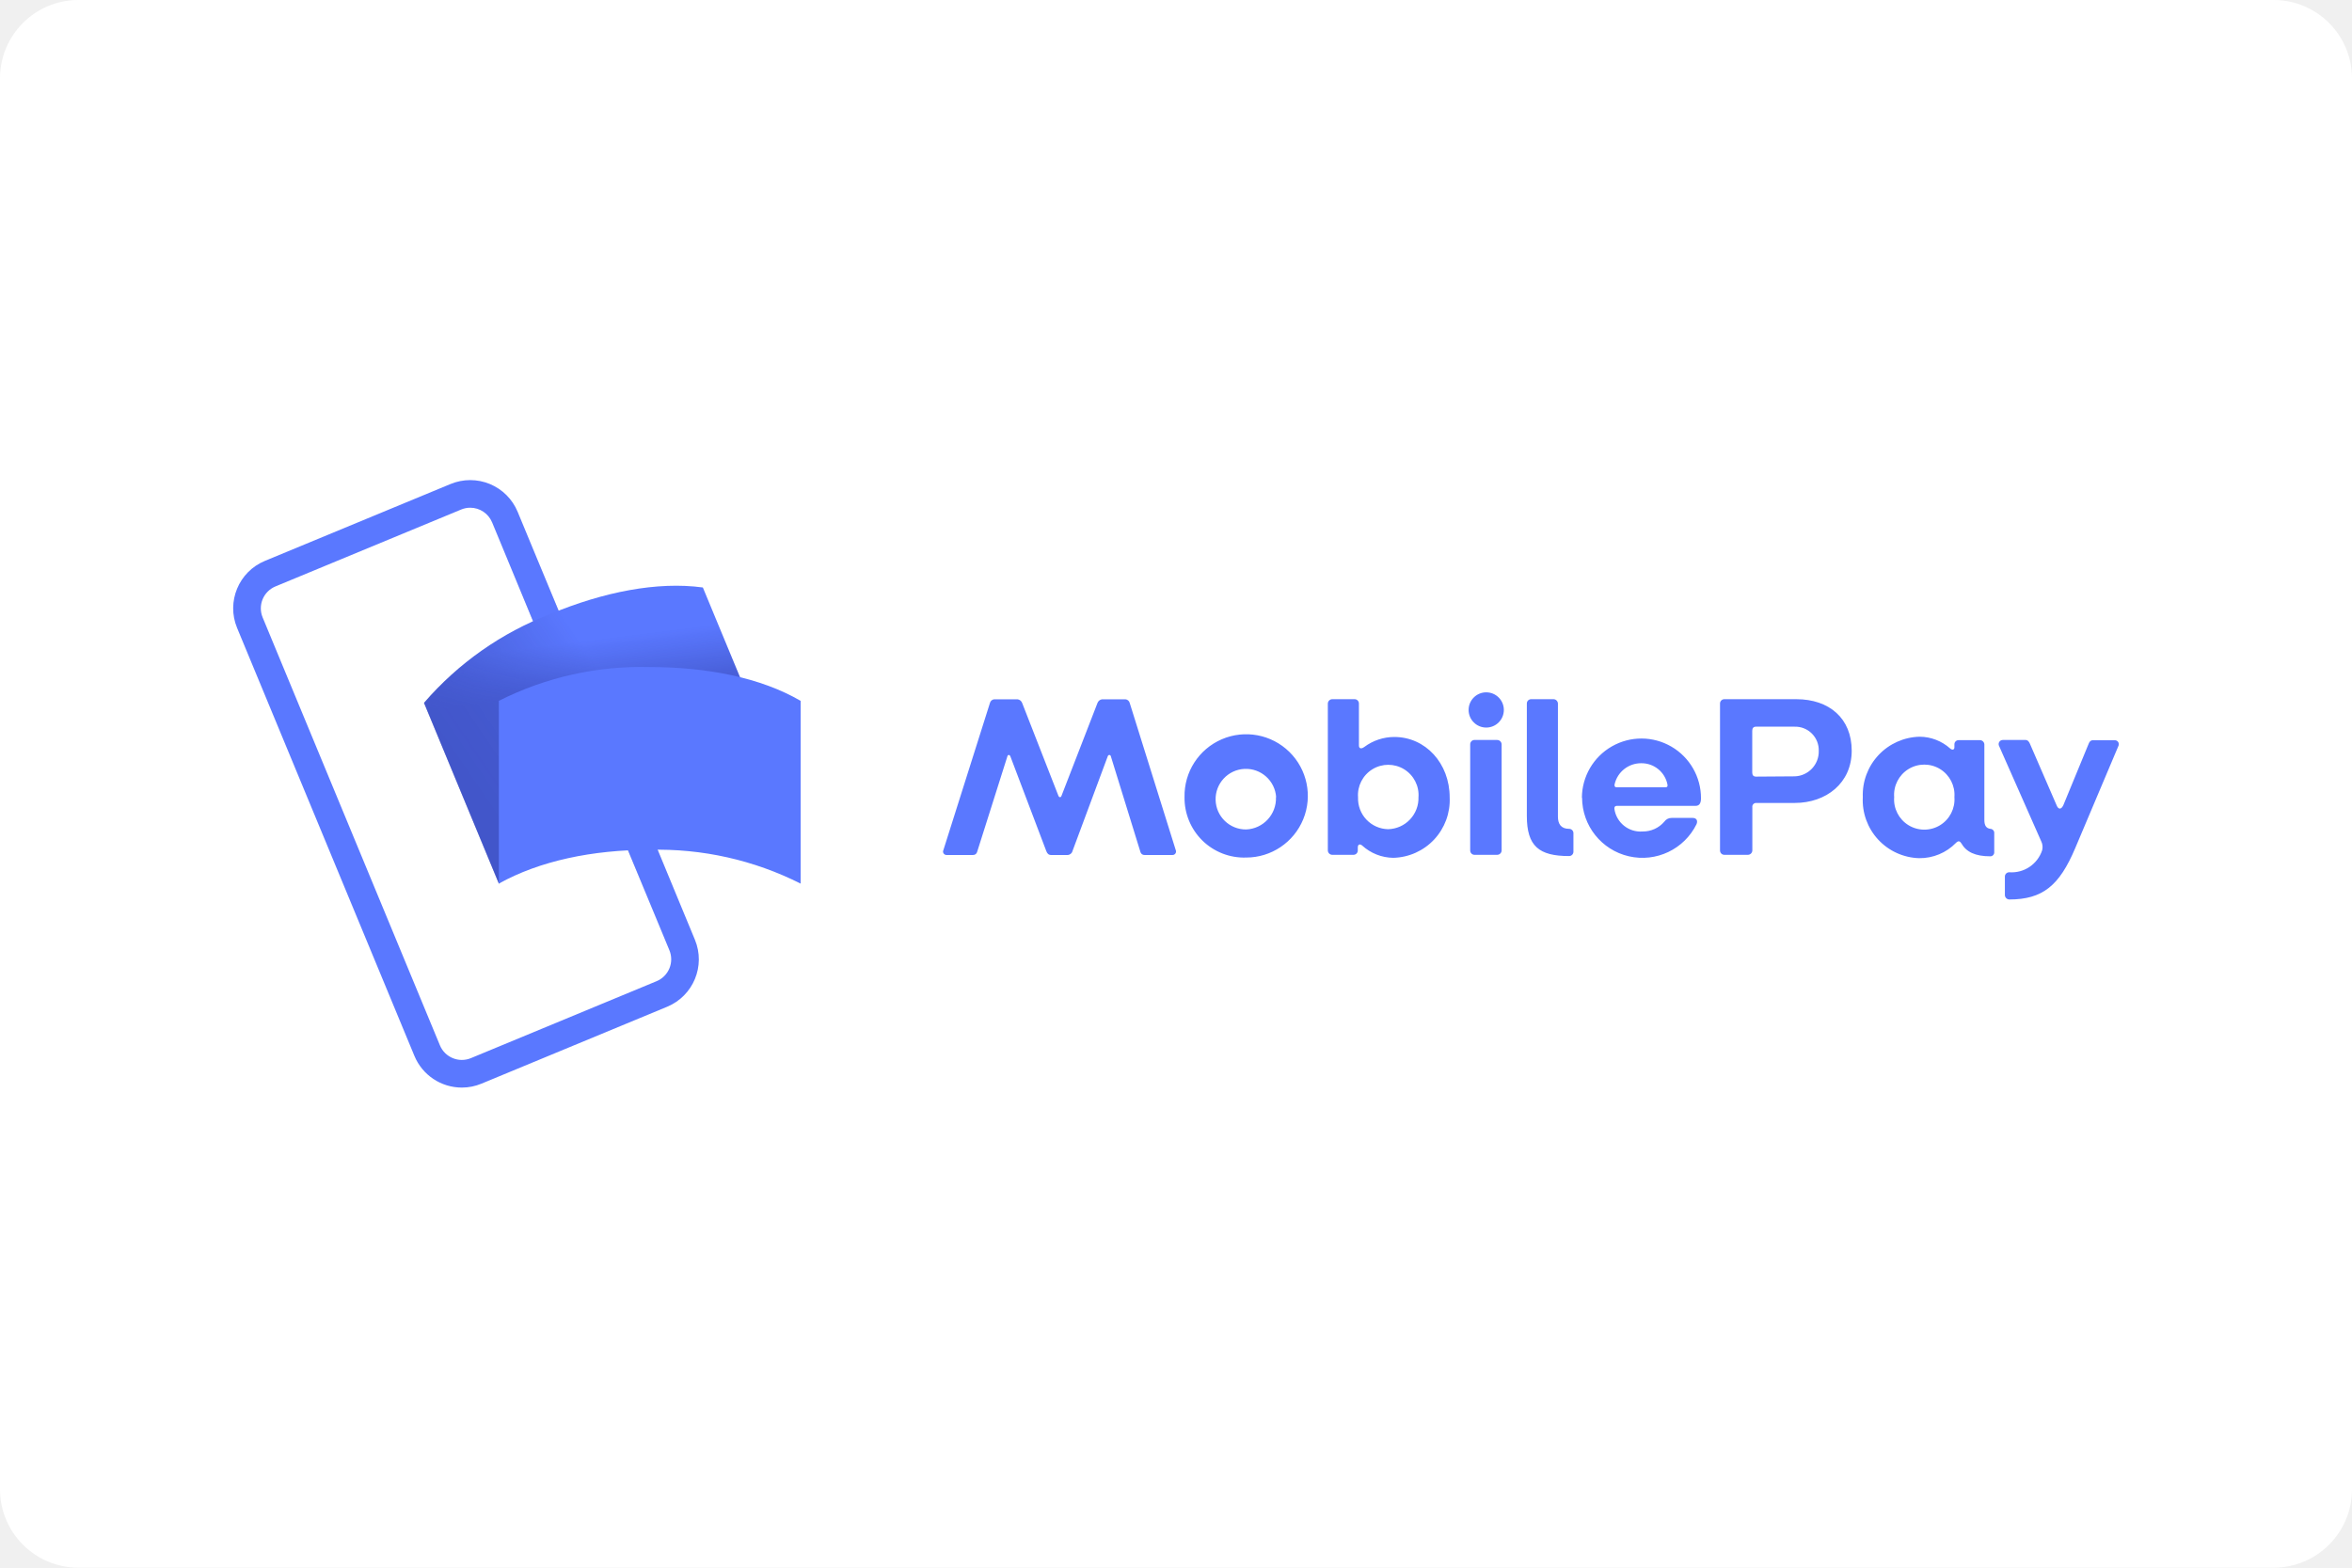
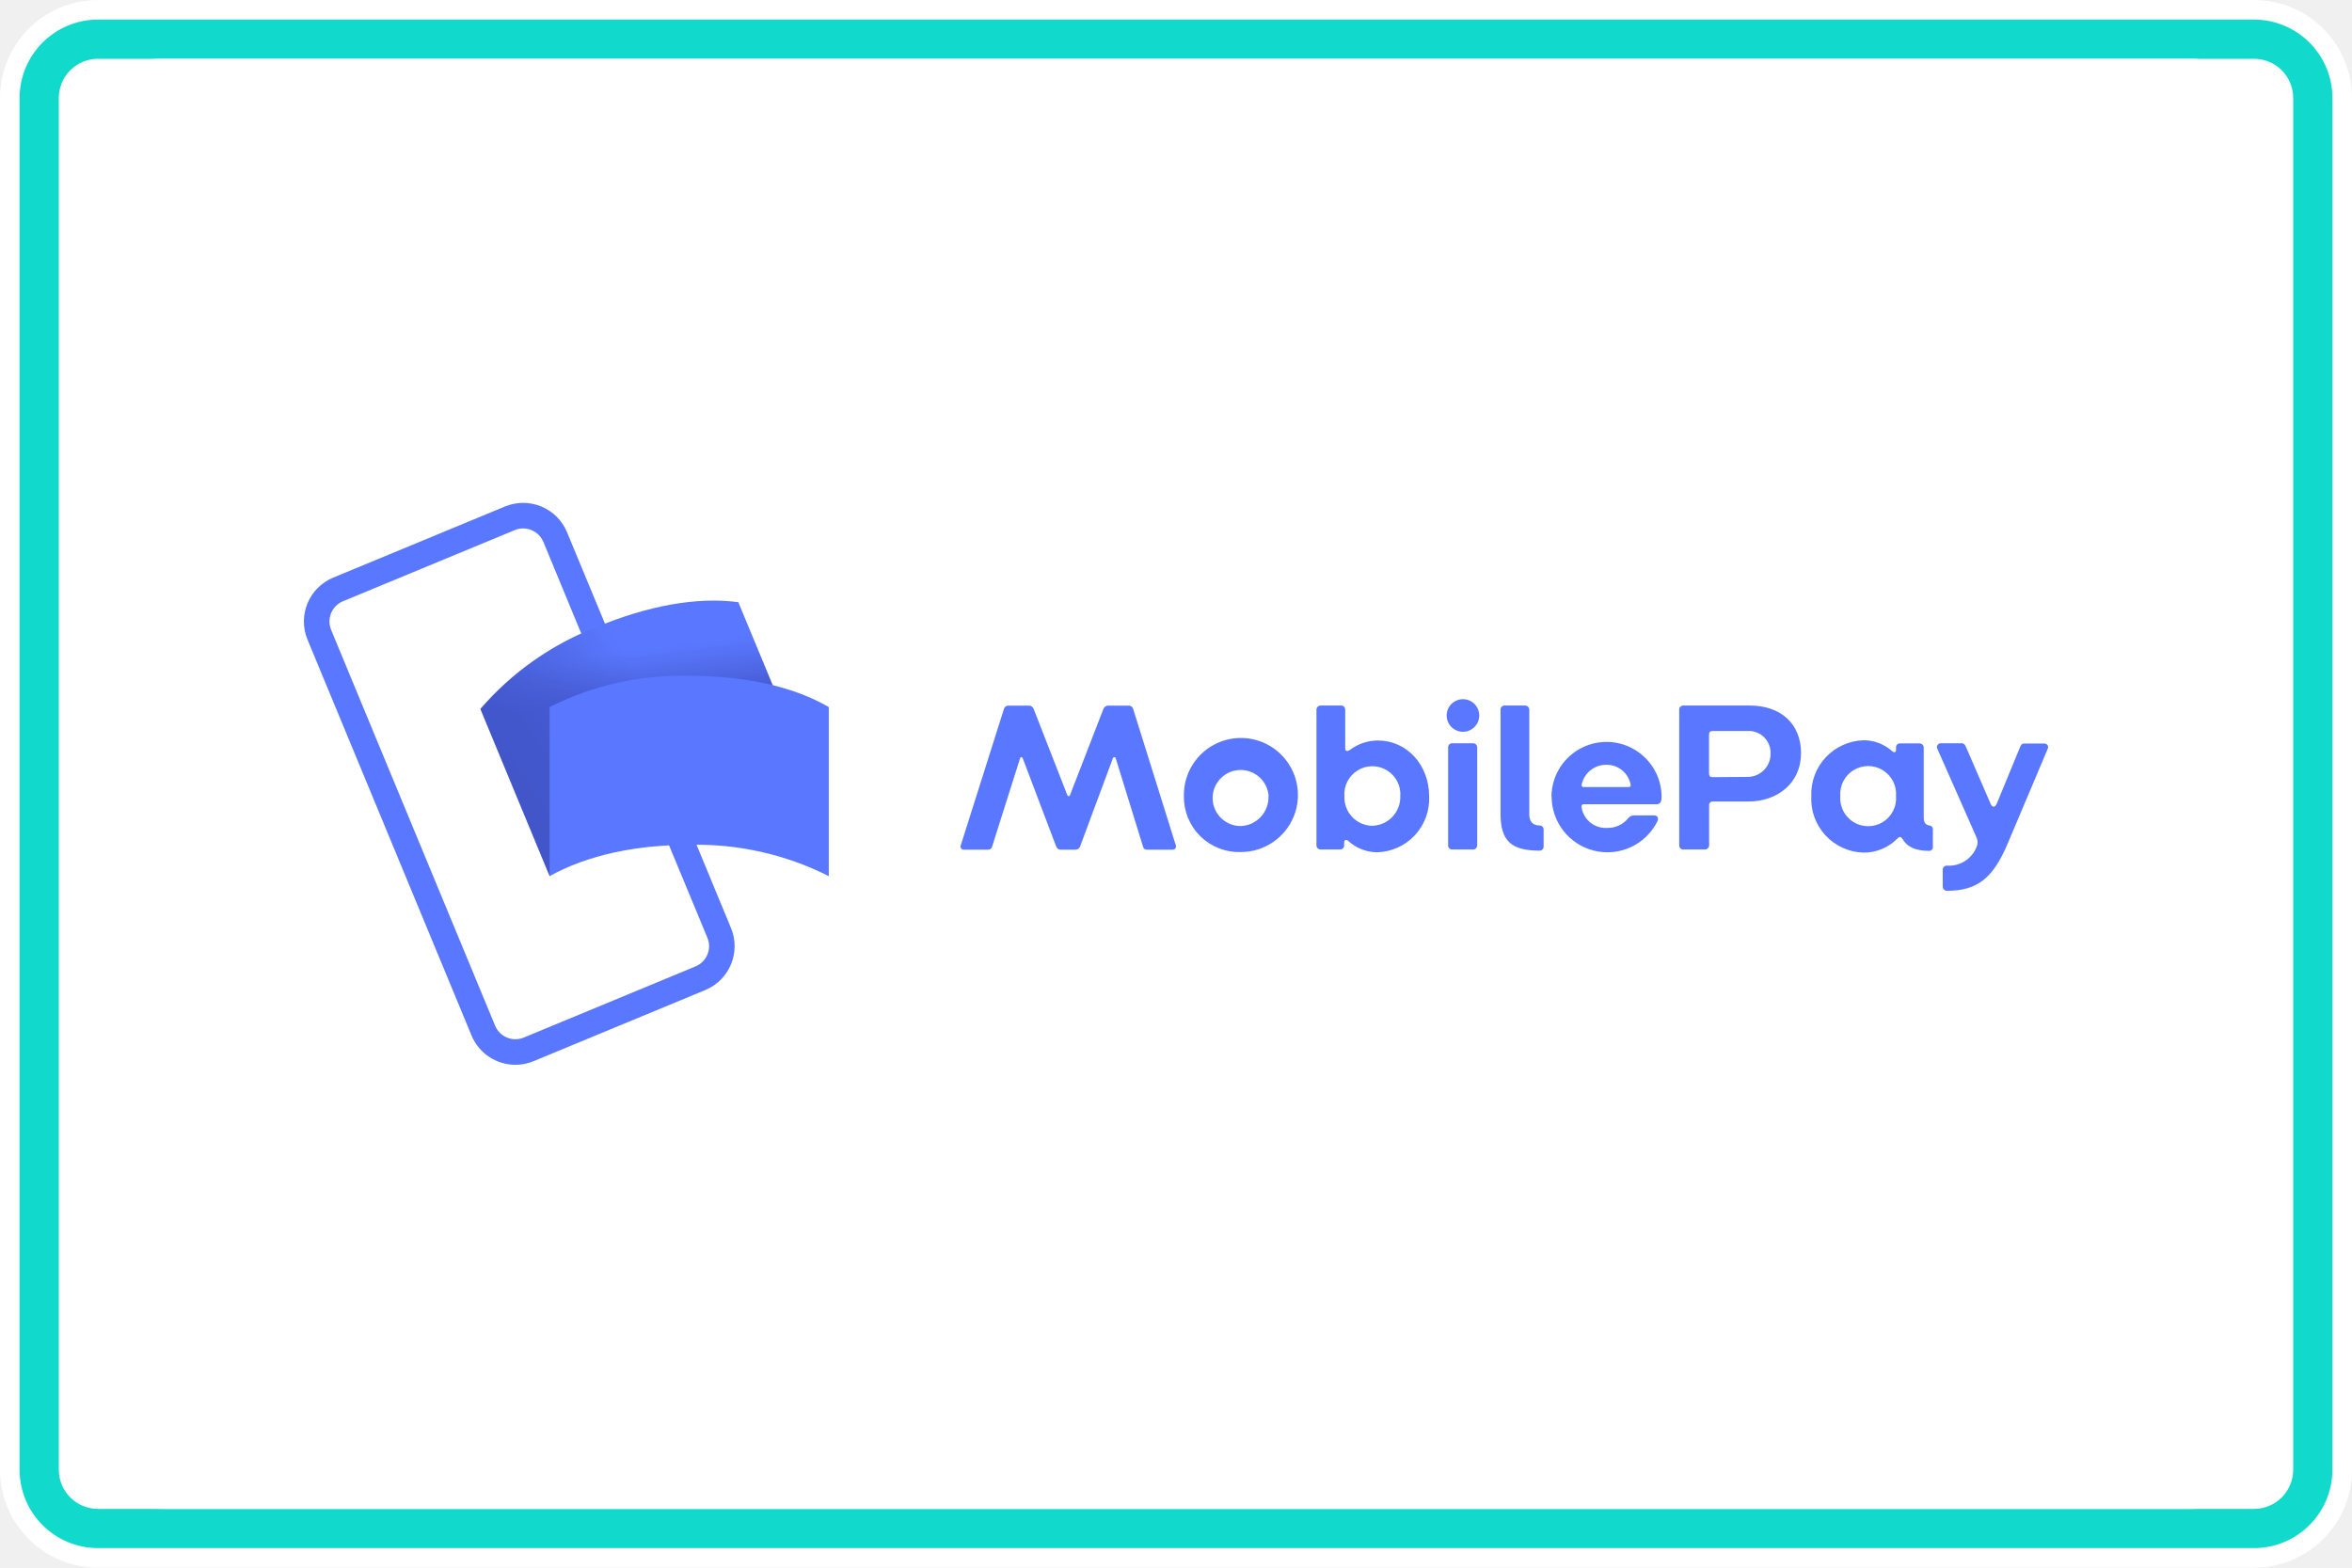
- <svg xmlns="http://www.w3.org/2000/svg" width="120" height="80" viewBox="0 0 120 80" fill="none">
-   <rect width="120" height="80" rx="4" fill="white" />
-   <path d="M48.134 43.375L50.507 35.874C50.532 35.77 50.62 35.694 50.727 35.685H51.918C52.025 35.7 52.114 35.773 52.151 35.874L53.999 40.606C54.035 40.701 54.129 40.71 54.16 40.606L55.994 35.874C56.031 35.773 56.121 35.7 56.228 35.685H57.419C57.525 35.694 57.614 35.77 57.639 35.874L59.985 43.375C60.012 43.432 60.007 43.5 59.971 43.553C59.935 43.606 59.874 43.636 59.81 43.631H58.394C58.294 43.636 58.205 43.567 58.183 43.469L56.677 38.597C56.655 38.503 56.547 38.503 56.516 38.597L54.718 43.433C54.687 43.55 54.582 43.631 54.462 43.631H53.63C53.5 43.631 53.432 43.559 53.383 43.433L51.549 38.597C51.513 38.503 51.419 38.503 51.397 38.597L49.855 43.469C49.831 43.57 49.738 43.638 49.635 43.631H48.286C48.226 43.63 48.17 43.598 48.139 43.545C48.107 43.493 48.105 43.429 48.134 43.375ZM60.435 40.678C60.409 39.4 61.159 38.234 62.332 37.727C63.506 37.22 64.869 37.474 65.782 38.368C66.695 39.263 66.976 40.621 66.493 41.804C66.01 42.987 64.859 43.761 63.581 43.761C62.749 43.79 61.942 43.476 61.347 42.894C60.753 42.311 60.423 41.51 60.435 40.678ZM65.109 40.678C65.052 39.838 64.334 39.197 63.492 39.237C62.651 39.278 61.997 39.984 62.021 40.826C62.045 41.668 62.738 42.336 63.581 42.328C64.455 42.291 65.135 41.553 65.1 40.678H65.109ZM69.495 43.145C69.378 43.051 69.275 43.087 69.275 43.249V43.402C69.275 43.52 69.182 43.617 69.064 43.622H67.967C67.847 43.617 67.751 43.521 67.747 43.402V35.901C67.751 35.781 67.847 35.685 67.967 35.68H69.122C69.24 35.685 69.333 35.782 69.333 35.901V38.04C69.333 38.193 69.437 38.238 69.603 38.121C70.045 37.789 70.583 37.61 71.136 37.608C72.736 37.608 73.963 38.957 73.963 40.692C73.999 41.484 73.714 42.258 73.173 42.839C72.632 43.419 71.879 43.756 71.086 43.775C70.496 43.768 69.93 43.544 69.495 43.145ZM72.371 40.692C72.416 40.113 72.132 39.558 71.637 39.255C71.141 38.952 70.518 38.952 70.023 39.255C69.528 39.558 69.244 40.113 69.288 40.692C69.273 41.111 69.426 41.519 69.714 41.824C70.003 42.13 70.401 42.306 70.821 42.314C71.244 42.305 71.646 42.127 71.937 41.819C72.228 41.512 72.385 41.101 72.371 40.678V40.692ZM74.929 36.229C74.929 35.732 75.331 35.33 75.828 35.33C76.324 35.33 76.727 35.732 76.727 36.229C76.727 36.725 76.324 37.128 75.828 37.128C75.331 37.128 74.929 36.725 74.929 36.229ZM75.01 43.42V37.981C75.01 37.863 75.103 37.766 75.221 37.761H76.376C76.437 37.759 76.496 37.781 76.541 37.822C76.585 37.863 76.612 37.921 76.614 37.981V43.402C76.61 43.521 76.514 43.617 76.394 43.622H75.221C75.103 43.617 75.01 43.52 75.01 43.402V43.42ZM77.9 41.64V35.901C77.899 35.782 77.993 35.685 78.111 35.68H79.266C79.385 35.685 79.481 35.781 79.486 35.901V41.676C79.486 42.049 79.648 42.296 80.057 42.296C80.115 42.296 80.171 42.319 80.213 42.361C80.254 42.402 80.277 42.458 80.277 42.516V43.474C80.272 43.592 80.175 43.685 80.057 43.685C78.52 43.685 77.9 43.181 77.9 41.64ZM80.709 40.714C80.713 39.629 81.295 38.628 82.237 38.089C83.179 37.549 84.338 37.554 85.275 38.1C86.213 38.646 86.789 39.651 86.785 40.737C86.785 40.948 86.726 41.123 86.515 41.123H82.497C82.394 41.123 82.358 41.181 82.367 41.276C82.467 41.98 83.096 42.485 83.805 42.431C84.232 42.437 84.639 42.253 84.915 41.928C85.001 41.807 85.14 41.736 85.288 41.739H86.362C86.551 41.739 86.632 41.869 86.56 42.053C85.93 43.338 84.498 44.019 83.104 43.697C81.71 43.376 80.721 42.136 80.718 40.705L80.709 40.714ZM84.974 40.175C85.055 40.175 85.091 40.139 85.077 40.044C84.954 39.399 84.385 38.936 83.729 38.948C83.087 38.947 82.528 39.388 82.38 40.013C82.358 40.094 82.38 40.175 82.475 40.175H84.974ZM87.756 43.402V35.901C87.755 35.782 87.849 35.685 87.967 35.68H91.648C93.329 35.68 94.475 36.66 94.475 38.31C94.475 39.959 93.176 40.975 91.567 40.975H89.616C89.557 40.969 89.498 40.99 89.457 41.033C89.415 41.076 89.396 41.136 89.405 41.195V43.402C89.4 43.521 89.305 43.617 89.185 43.622H87.971C87.852 43.62 87.756 43.522 87.756 43.402ZM91.567 39.617C92.263 39.596 92.811 39.015 92.794 38.319C92.804 37.989 92.677 37.669 92.444 37.435C92.211 37.201 91.892 37.074 91.562 37.083H89.598C89.459 37.083 89.4 37.155 89.4 37.294V39.42C89.4 39.559 89.459 39.631 89.598 39.631L91.567 39.617ZM95.041 40.678C95.011 39.883 95.3 39.109 95.845 38.53C96.39 37.95 97.145 37.614 97.94 37.595C98.514 37.598 99.067 37.811 99.495 38.193C99.598 38.287 99.715 38.274 99.715 38.134V37.981C99.715 37.865 99.81 37.77 99.926 37.77H101.023C101.143 37.775 101.239 37.871 101.243 37.99V41.847C101.243 42.139 101.347 42.269 101.549 42.296C101.654 42.298 101.74 42.38 101.747 42.485V43.501C101.747 43.61 101.658 43.698 101.549 43.698C100.776 43.698 100.322 43.478 100.066 43.033C99.994 42.916 99.913 42.894 99.796 43.011C99.302 43.519 98.621 43.802 97.913 43.793C97.116 43.77 96.362 43.426 95.821 42.84C95.281 42.254 94.999 41.474 95.041 40.678ZM99.715 40.678C99.759 40.101 99.476 39.548 98.983 39.245C98.489 38.943 97.867 38.943 97.373 39.245C96.88 39.548 96.597 40.101 96.641 40.678C96.597 41.255 96.88 41.809 97.373 42.111C97.867 42.413 98.489 42.413 98.983 42.111C99.476 41.809 99.759 41.255 99.715 40.678ZM102.29 45.68V44.723C102.295 44.605 102.392 44.512 102.511 44.512C103.263 44.568 103.956 44.105 104.192 43.388C104.231 43.238 104.215 43.078 104.147 42.939L101.998 38.076C101.961 38.01 101.962 37.929 102.001 37.864C102.04 37.799 102.111 37.76 102.187 37.761H103.342C103.459 37.761 103.531 37.856 103.576 37.973L104.924 41.083C105.019 41.33 105.171 41.316 105.275 41.083L106.56 37.964C106.605 37.847 106.663 37.775 106.78 37.775H107.89C107.96 37.771 108.026 37.803 108.066 37.86C108.106 37.916 108.114 37.989 108.088 38.053L105.877 43.285C105.072 45.191 104.219 45.901 102.511 45.901C102.391 45.896 102.295 45.8 102.29 45.68Z" fill="#5A78FF" />
-   <path style="mix-blend-mode:multiply" opacity="0.7" d="M27.007 27.556L25.704 28.096L29.286 36.743L30.588 36.203L27.007 27.556Z" fill="url(#paint0_linear_829_5373)" />
-   <path style="mix-blend-mode:multiply" opacity="0.7" d="M33.551 47.042L34.853 46.502L30.799 36.715L29.497 37.254L33.551 47.042Z" fill="url(#paint1_linear_829_5373)" />
-   <path d="M31.906 40.554C29.196 41.678 26.934 43.226 25.453 45.093L21.633 35.869C23.375 33.845 25.593 32.285 28.087 31.33C30.796 30.206 33.534 29.663 35.86 29.979L39.68 39.203C37.017 39.002 34.345 39.467 31.906 40.554Z" fill="#5A78FF" />
-   <path d="M23.566 55.5C22.505 55.5 21.549 54.862 21.143 53.882L12.097 32.045C11.543 30.709 12.178 29.177 13.514 28.623L22.988 24.699C23.63 24.434 24.351 24.433 24.993 24.699C25.634 24.965 26.144 25.475 26.41 26.116L35.455 47.955C36.008 49.29 35.374 50.821 34.038 51.375L24.564 55.3C24.247 55.432 23.908 55.5 23.566 55.5ZM23.991 25.909C23.832 25.909 23.675 25.941 23.528 26.002L14.053 29.926C13.757 30.049 13.522 30.284 13.399 30.58C13.277 30.876 13.277 31.209 13.399 31.505L22.445 53.344C22.701 53.96 23.408 54.252 24.024 53.998L33.499 50.071C33.795 49.949 34.03 49.713 34.153 49.417C34.276 49.121 34.276 48.788 34.153 48.492L25.107 26.656C24.92 26.204 24.48 25.91 23.991 25.909Z" fill="#5A78FF" />
-   <g style="mix-blend-mode:multiply" opacity="0.4">
-     <path opacity="0.9" d="M31.906 40.554C29.196 41.678 26.934 43.226 25.453 45.093L21.633 35.869C23.375 33.845 25.593 32.285 28.087 31.33C30.796 30.206 33.534 29.663 35.86 29.979L39.68 39.203C37.017 39.002 34.345 39.467 31.906 40.554Z" fill="url(#paint2_linear_829_5373)" />
-     <path opacity="0.7" d="M31.906 40.554C29.196 41.678 26.934 43.226 25.453 45.093L21.633 35.869C23.375 33.845 25.593 32.285 28.087 31.33C30.796 30.206 33.534 29.663 35.86 29.979L39.68 39.203C37.017 39.002 34.345 39.467 31.906 40.554Z" fill="url(#paint3_linear_829_5373)" />
-   </g>
-   <path d="M25.452 45.09C27.533 43.933 30.218 43.366 33.151 43.366C35.82 43.295 38.465 43.888 40.849 45.092V35.765C38.821 34.583 36.084 34.04 33.151 34.04C30.481 33.968 27.836 34.56 25.452 35.763V45.09Z" fill="#5A78FF" />
-   <defs>
-     <linearGradient id="paint0_linear_829_5373" x1="29.061" y1="34.405" x2="28.476" y2="27.582" gradientUnits="userSpaceOnUse">
-       <stop stop-color="#504678" />
-       <stop offset="0.302" stop-color="#504678" stop-opacity="0.616" />
-       <stop offset="0.608" stop-color="#504678" stop-opacity="0.283" />
-       <stop offset="0.852" stop-color="#504678" stop-opacity="0.076" />
-       <stop offset="1" stop-color="#504678" stop-opacity="0" />
-     </linearGradient>
-     <linearGradient id="paint1_linear_829_5373" x1="31.137" y1="39.327" x2="31.504" y2="46.971" gradientUnits="userSpaceOnUse">
-       <stop stop-color="#504678" />
-       <stop offset="0.302" stop-color="#504678" stop-opacity="0.616" />
-       <stop offset="0.608" stop-color="#504678" stop-opacity="0.283" />
-       <stop offset="0.852" stop-color="#504678" stop-opacity="0.076" />
-       <stop offset="1" stop-color="#504678" stop-opacity="0" />
-     </linearGradient>
-     <linearGradient id="paint2_linear_829_5373" x1="24.106" y1="39.976" x2="31.263" y2="35.097" gradientUnits="userSpaceOnUse">
-       <stop stop-color="#504678" />
-       <stop offset="0.179" stop-color="#504678" stop-opacity="0.872" />
-       <stop offset="0.526" stop-color="#504678" stop-opacity="0.536" />
-       <stop offset="1" stop-color="#504678" stop-opacity="0" />
-     </linearGradient>
-     <linearGradient id="paint3_linear_829_5373" x1="30.246" y1="35.207" x2="29.928" y2="32.668" gradientUnits="userSpaceOnUse">
-       <stop stop-color="#504678" />
-       <stop offset="0.643" stop-color="#504678" stop-opacity="0.332" />
-       <stop offset="1" stop-color="#504678" stop-opacity="0" />
-     </linearGradient>
-   </defs>
+ <svg xmlns="http://www.w3.org/2000/svg" width="120" height="80" viewBox="0 0 120 80">
+   <rect width="120" height="80" rx="5" fill="#FFFFFF" />
+   <rect x="1" y="1" width="118" height="78" rx="4" fill="#11D9CC" />
+   <rect x="3" y="3" width="114" height="74" rx="2" fill="white" />
+   <svg fill="none" x="3" y="3" width="114" height="74" viewBox="0 0 120 80" preserveAspectRatio="xMidYMid meet">
+     <rect width="120" height="80" rx="4" fill="white" />
+     <path d="M48.134 43.375L50.507 35.874C50.532 35.77 50.62 35.694 50.727 35.685H51.918C52.025 35.7 52.114 35.773 52.151 35.874L53.999 40.606C54.035 40.701 54.129 40.71 54.16 40.606L55.994 35.874C56.031 35.773 56.121 35.7 56.228 35.685H57.419C57.525 35.694 57.614 35.77 57.639 35.874L59.985 43.375C60.012 43.432 60.007 43.5 59.971 43.553C59.935 43.606 59.874 43.636 59.81 43.631H58.394C58.294 43.636 58.205 43.567 58.183 43.469L56.677 38.597C56.655 38.503 56.547 38.503 56.516 38.597L54.718 43.433C54.687 43.55 54.582 43.631 54.462 43.631H53.63C53.5 43.631 53.432 43.559 53.383 43.433L51.549 38.597C51.513 38.503 51.419 38.503 51.397 38.597L49.855 43.469C49.831 43.57 49.738 43.638 49.635 43.631H48.286C48.226 43.63 48.17 43.598 48.139 43.545C48.107 43.493 48.105 43.429 48.134 43.375ZM60.435 40.678C60.409 39.4 61.159 38.234 62.332 37.727C63.506 37.22 64.869 37.474 65.782 38.368C66.695 39.263 66.976 40.621 66.493 41.804C66.01 42.987 64.859 43.761 63.581 43.761C62.749 43.79 61.942 43.476 61.347 42.894C60.753 42.311 60.423 41.51 60.435 40.678ZM65.109 40.678C65.052 39.838 64.334 39.197 63.492 39.237C62.651 39.278 61.997 39.984 62.021 40.826C62.045 41.668 62.738 42.336 63.581 42.328C64.455 42.291 65.135 41.553 65.1 40.678H65.109ZM69.495 43.145C69.378 43.051 69.275 43.087 69.275 43.249V43.402C69.275 43.52 69.182 43.617 69.064 43.622H67.967C67.847 43.617 67.751 43.521 67.747 43.402V35.901C67.751 35.781 67.847 35.685 67.967 35.68H69.122C69.24 35.685 69.333 35.782 69.333 35.901V38.04C69.333 38.193 69.437 38.238 69.603 38.121C70.045 37.789 70.583 37.61 71.136 37.608C72.736 37.608 73.963 38.957 73.963 40.692C73.999 41.484 73.714 42.258 73.173 42.839C72.632 43.419 71.879 43.756 71.086 43.775C70.496 43.768 69.93 43.544 69.495 43.145ZM72.371 40.692C72.416 40.113 72.132 39.558 71.637 39.255C71.141 38.952 70.518 38.952 70.023 39.255C69.528 39.558 69.244 40.113 69.288 40.692C69.273 41.111 69.426 41.519 69.714 41.824C70.003 42.13 70.401 42.306 70.821 42.314C71.244 42.305 71.646 42.127 71.937 41.819C72.228 41.512 72.385 41.101 72.371 40.678V40.692ZM74.929 36.229C74.929 35.732 75.331 35.33 75.828 35.33C76.324 35.33 76.727 35.732 76.727 36.229C76.727 36.725 76.324 37.128 75.828 37.128C75.331 37.128 74.929 36.725 74.929 36.229ZM75.01 43.42V37.981C75.01 37.863 75.103 37.766 75.221 37.761H76.376C76.437 37.759 76.496 37.781 76.541 37.822C76.585 37.863 76.612 37.921 76.614 37.981V43.402C76.61 43.521 76.514 43.617 76.394 43.622H75.221C75.103 43.617 75.01 43.52 75.01 43.402V43.42ZM77.9 41.64V35.901C77.899 35.782 77.993 35.685 78.111 35.68H79.266C79.385 35.685 79.481 35.781 79.486 35.901V41.676C79.486 42.049 79.648 42.296 80.057 42.296C80.115 42.296 80.171 42.319 80.213 42.361C80.254 42.402 80.277 42.458 80.277 42.516V43.474C80.272 43.592 80.175 43.685 80.057 43.685C78.52 43.685 77.9 43.181 77.9 41.64ZM80.709 40.714C80.713 39.629 81.295 38.628 82.237 38.089C83.179 37.549 84.338 37.554 85.275 38.1C86.213 38.646 86.789 39.651 86.785 40.737C86.785 40.948 86.726 41.123 86.515 41.123H82.497C82.394 41.123 82.358 41.181 82.367 41.276C82.467 41.98 83.096 42.485 83.805 42.431C84.232 42.437 84.639 42.253 84.915 41.928C85.001 41.807 85.14 41.736 85.288 41.739H86.362C86.551 41.739 86.632 41.869 86.56 42.053C85.93 43.338 84.498 44.019 83.104 43.697C81.71 43.376 80.721 42.136 80.718 40.705L80.709 40.714ZM84.974 40.175C85.055 40.175 85.091 40.139 85.077 40.044C84.954 39.399 84.385 38.936 83.729 38.948C83.087 38.947 82.528 39.388 82.38 40.013C82.358 40.094 82.38 40.175 82.475 40.175H84.974ZM87.756 43.402V35.901C87.755 35.782 87.849 35.685 87.967 35.68H91.648C93.329 35.68 94.475 36.66 94.475 38.31C94.475 39.959 93.176 40.975 91.567 40.975H89.616C89.557 40.969 89.498 40.99 89.457 41.033C89.415 41.076 89.396 41.136 89.405 41.195V43.402C89.4 43.521 89.305 43.617 89.185 43.622H87.971C87.852 43.62 87.756 43.522 87.756 43.402ZM91.567 39.617C92.263 39.596 92.811 39.015 92.794 38.319C92.804 37.989 92.677 37.669 92.444 37.435C92.211 37.201 91.892 37.074 91.562 37.083H89.598C89.459 37.083 89.4 37.155 89.4 37.294V39.42C89.4 39.559 89.459 39.631 89.598 39.631L91.567 39.617ZM95.041 40.678C95.011 39.883 95.3 39.109 95.845 38.53C96.39 37.95 97.145 37.614 97.94 37.595C98.514 37.598 99.067 37.811 99.495 38.193C99.598 38.287 99.715 38.274 99.715 38.134V37.981C99.715 37.865 99.81 37.77 99.926 37.77H101.023C101.143 37.775 101.239 37.871 101.243 37.99V41.847C101.243 42.139 101.347 42.269 101.549 42.296C101.654 42.298 101.74 42.38 101.747 42.485V43.501C101.747 43.61 101.658 43.698 101.549 43.698C100.776 43.698 100.322 43.478 100.066 43.033C99.994 42.916 99.913 42.894 99.796 43.011C99.302 43.519 98.621 43.802 97.913 43.793C97.116 43.77 96.362 43.426 95.821 42.84C95.281 42.254 94.999 41.474 95.041 40.678ZM99.715 40.678C99.759 40.101 99.476 39.548 98.983 39.245C98.489 38.943 97.867 38.943 97.373 39.245C96.88 39.548 96.597 40.101 96.641 40.678C96.597 41.255 96.88 41.809 97.373 42.111C97.867 42.413 98.489 42.413 98.983 42.111C99.476 41.809 99.759 41.255 99.715 40.678ZM102.29 45.68V44.723C102.295 44.605 102.392 44.512 102.511 44.512C103.263 44.568 103.956 44.105 104.192 43.388C104.231 43.238 104.215 43.078 104.147 42.939L101.998 38.076C101.961 38.01 101.962 37.929 102.001 37.864C102.04 37.799 102.111 37.76 102.187 37.761H103.342C103.459 37.761 103.531 37.856 103.576 37.973L104.924 41.083C105.019 41.33 105.171 41.316 105.275 41.083L106.56 37.964C106.605 37.847 106.663 37.775 106.78 37.775H107.89C107.96 37.771 108.026 37.803 108.066 37.86C108.106 37.916 108.114 37.989 108.088 38.053L105.877 43.285C105.072 45.191 104.219 45.901 102.511 45.901C102.391 45.896 102.295 45.8 102.29 45.68Z" fill="#5A78FF" />
+     <path style="mix-blend-mode:multiply" opacity="0.7" d="M27.007 27.556L25.704 28.096L29.286 36.743L30.588 36.203L27.007 27.556Z" fill="url(#paint0_linear_829_5373)" />
+     <path style="mix-blend-mode:multiply" opacity="0.7" d="M33.551 47.042L34.853 46.502L30.799 36.715L29.497 37.254L33.551 47.042Z" fill="url(#paint1_linear_829_5373)" />
+     <path d="M31.906 40.554C29.196 41.678 26.934 43.226 25.453 45.093L21.633 35.869C23.375 33.845 25.593 32.285 28.087 31.33C30.796 30.206 33.534 29.663 35.86 29.979L39.68 39.203C37.017 39.002 34.345 39.467 31.906 40.554Z" fill="#5A78FF" />
+     <path d="M23.566 55.5C22.505 55.5 21.549 54.862 21.143 53.882L12.097 32.045C11.543 30.709 12.178 29.177 13.514 28.623L22.988 24.699C23.63 24.434 24.351 24.433 24.993 24.699C25.634 24.965 26.144 25.475 26.41 26.116L35.455 47.955C36.008 49.29 35.374 50.821 34.038 51.375L24.564 55.3C24.247 55.432 23.908 55.5 23.566 55.5ZM23.991 25.909C23.832 25.909 23.675 25.941 23.528 26.002L14.053 29.926C13.757 30.049 13.522 30.284 13.399 30.58C13.277 30.876 13.277 31.209 13.399 31.505L22.445 53.344C22.701 53.96 23.408 54.252 24.024 53.998L33.499 50.071C33.795 49.949 34.03 49.713 34.153 49.417C34.276 49.121 34.276 48.788 34.153 48.492L25.107 26.656C24.92 26.204 24.48 25.91 23.991 25.909Z" fill="#5A78FF" />
+     <g style="mix-blend-mode:multiply" opacity="0.4">
+       <path opacity="0.9" d="M31.906 40.554C29.196 41.678 26.934 43.226 25.453 45.093L21.633 35.869C23.375 33.845 25.593 32.285 28.087 31.33C30.796 30.206 33.534 29.663 35.86 29.979L39.68 39.203C37.017 39.002 34.345 39.467 31.906 40.554Z" fill="url(#paint2_linear_829_5373)" />
+       <path opacity="0.7" d="M31.906 40.554C29.196 41.678 26.934 43.226 25.453 45.093L21.633 35.869C23.375 33.845 25.593 32.285 28.087 31.33C30.796 30.206 33.534 29.663 35.86 29.979L39.68 39.203C37.017 39.002 34.345 39.467 31.906 40.554Z" fill="url(#paint3_linear_829_5373)" />
+     </g>
+     <path d="M25.452 45.09C27.533 43.933 30.218 43.366 33.151 43.366C35.82 43.295 38.465 43.888 40.849 45.092V35.765C38.821 34.583 36.084 34.04 33.151 34.04C30.481 33.968 27.836 34.56 25.452 35.763V45.09Z" fill="#5A78FF" />
+     <defs>
+       <linearGradient id="paint0_linear_829_5373" x1="29.061" y1="34.405" x2="28.476" y2="27.582" gradientUnits="userSpaceOnUse">
+         <stop stop-color="#504678" />
+         <stop offset="0.302" stop-color="#504678" stop-opacity="0.616" />
+         <stop offset="0.608" stop-color="#504678" stop-opacity="0.283" />
+         <stop offset="0.852" stop-color="#504678" stop-opacity="0.076" />
+         <stop offset="1" stop-color="#504678" stop-opacity="0" />
+       </linearGradient>
+       <linearGradient id="paint1_linear_829_5373" x1="31.137" y1="39.327" x2="31.504" y2="46.971" gradientUnits="userSpaceOnUse">
+         <stop stop-color="#504678" />
+         <stop offset="0.302" stop-color="#504678" stop-opacity="0.616" />
+         <stop offset="0.608" stop-color="#504678" stop-opacity="0.283" />
+         <stop offset="0.852" stop-color="#504678" stop-opacity="0.076" />
+         <stop offset="1" stop-color="#504678" stop-opacity="0" />
+       </linearGradient>
+       <linearGradient id="paint2_linear_829_5373" x1="24.106" y1="39.976" x2="31.263" y2="35.097" gradientUnits="userSpaceOnUse">
+         <stop stop-color="#504678" />
+         <stop offset="0.179" stop-color="#504678" stop-opacity="0.872" />
+         <stop offset="0.526" stop-color="#504678" stop-opacity="0.536" />
+         <stop offset="1" stop-color="#504678" stop-opacity="0" />
+       </linearGradient>
+       <linearGradient id="paint3_linear_829_5373" x1="30.246" y1="35.207" x2="29.928" y2="32.668" gradientUnits="userSpaceOnUse">
+         <stop stop-color="#504678" />
+         <stop offset="0.643" stop-color="#504678" stop-opacity="0.332" />
+         <stop offset="1" stop-color="#504678" stop-opacity="0" />
+       </linearGradient>
+     </defs>
+   </svg>
</svg>
